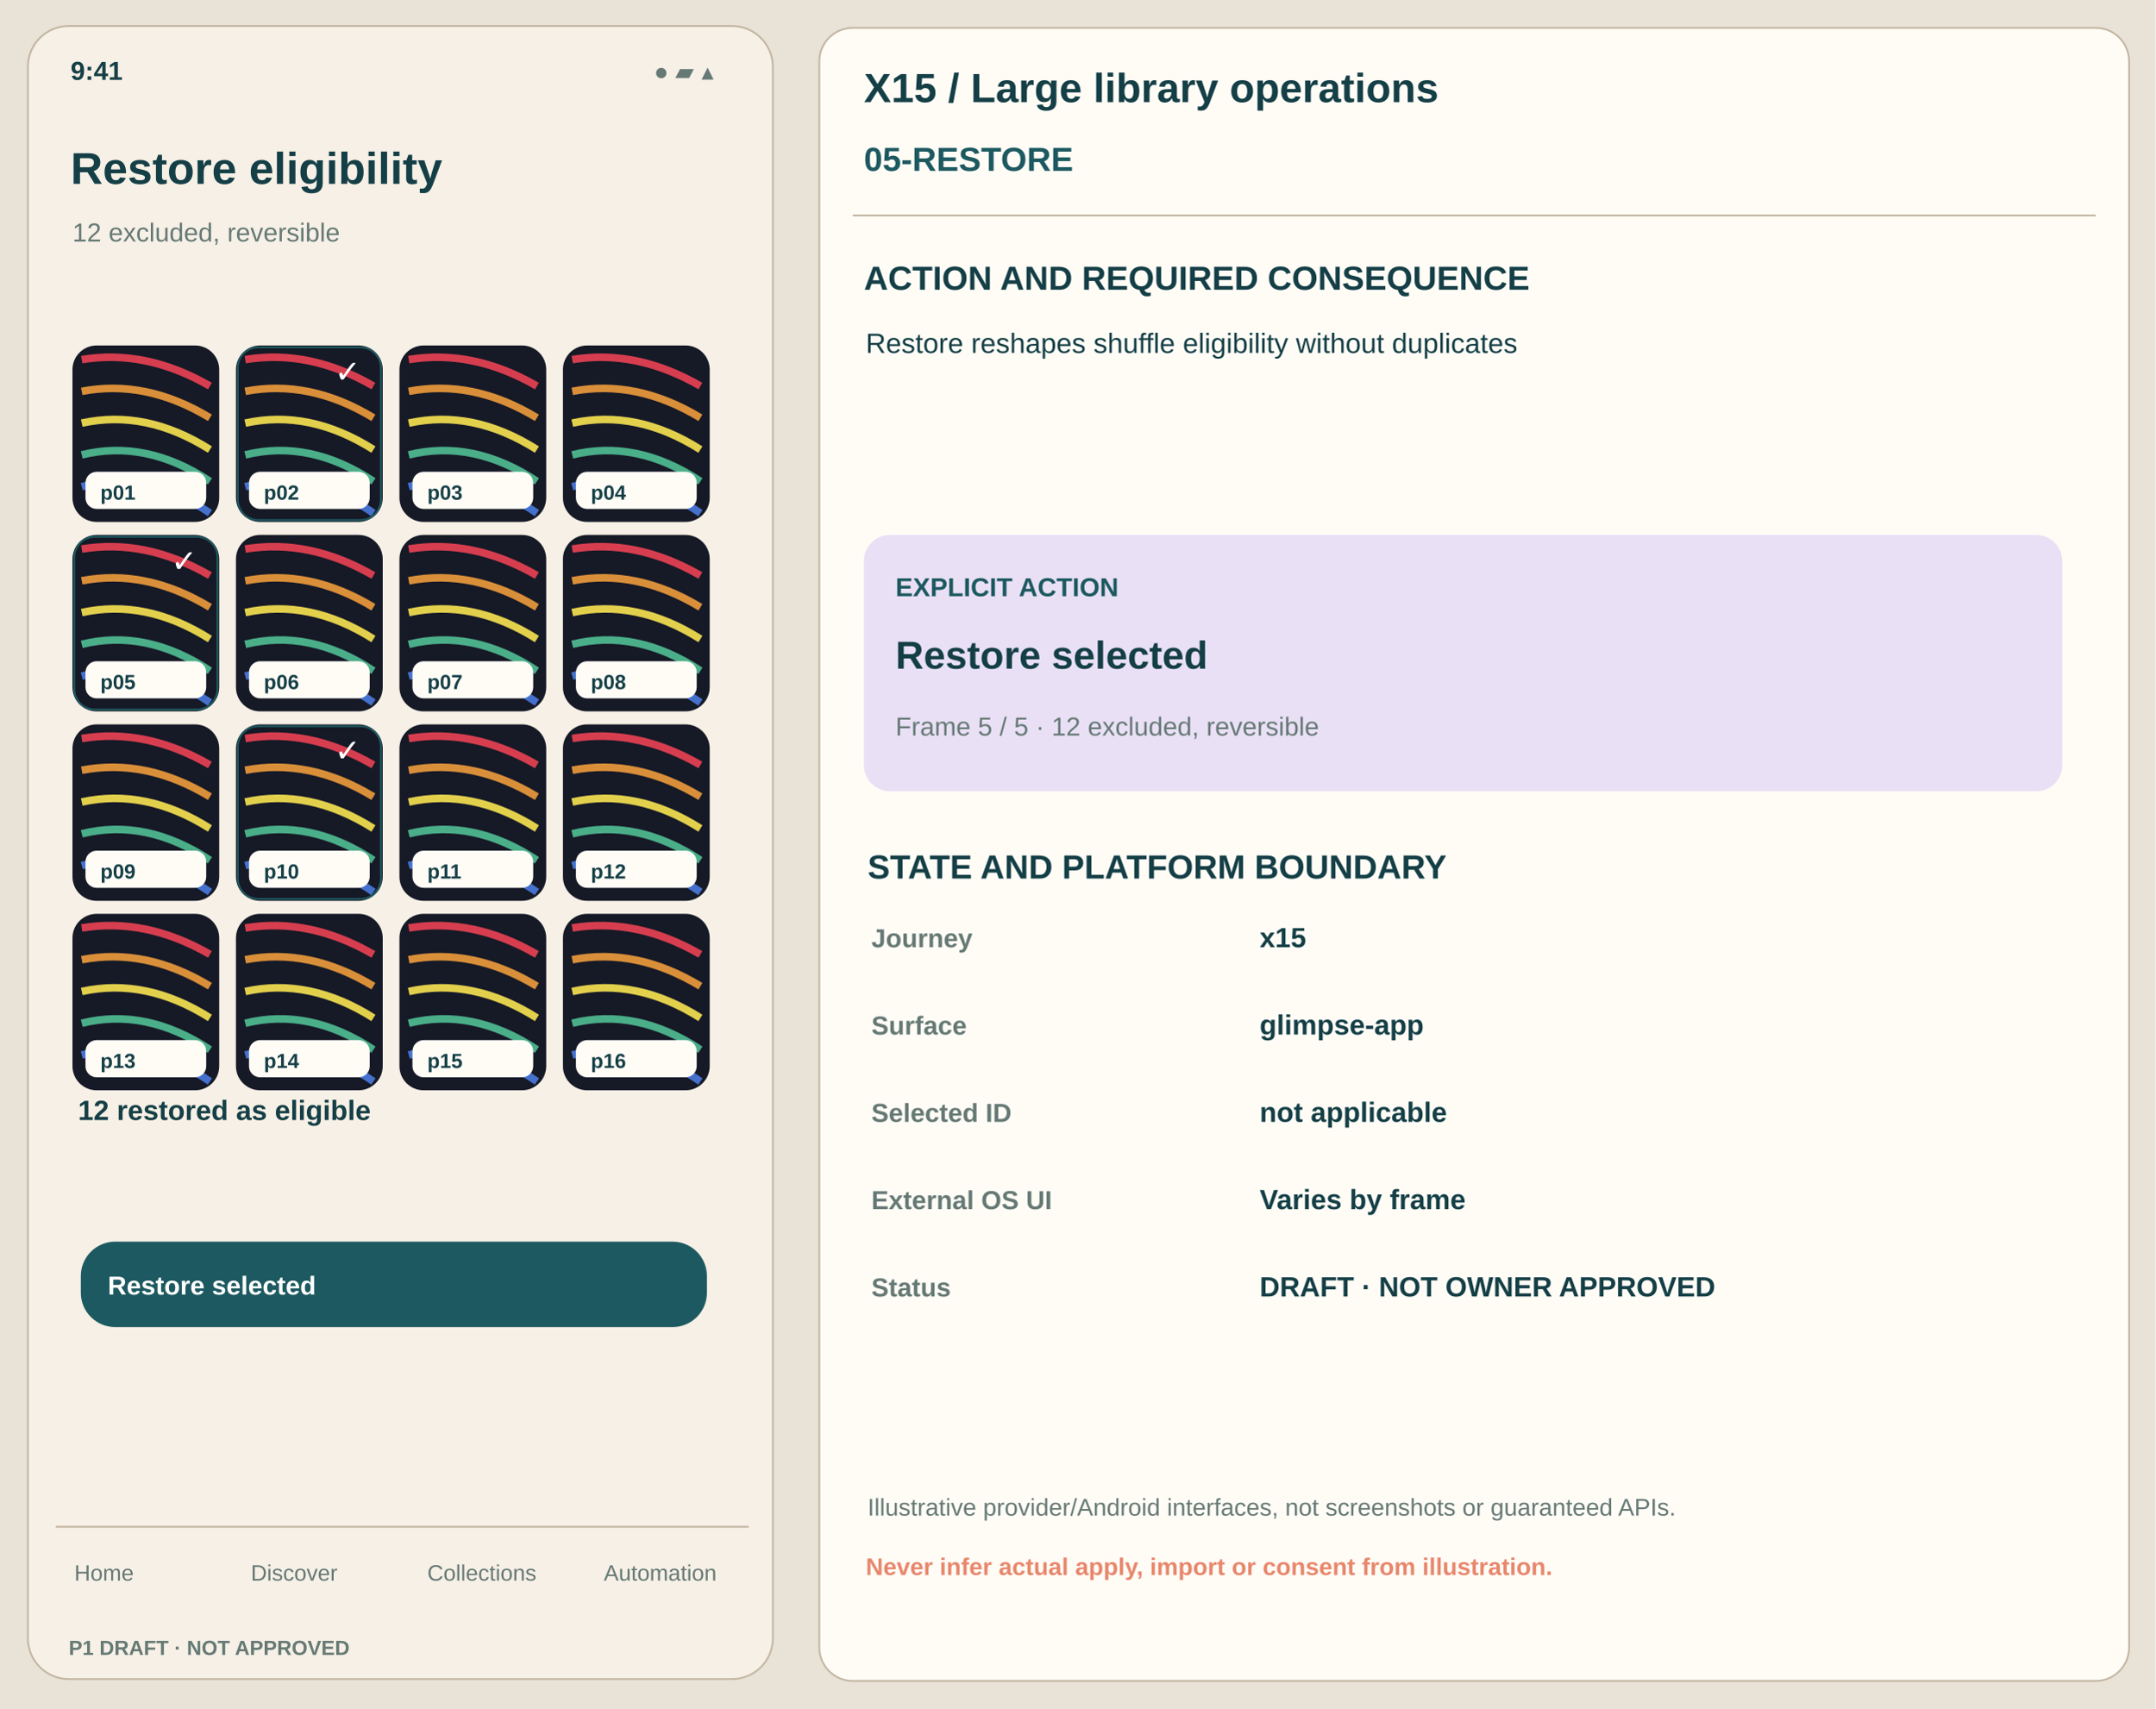
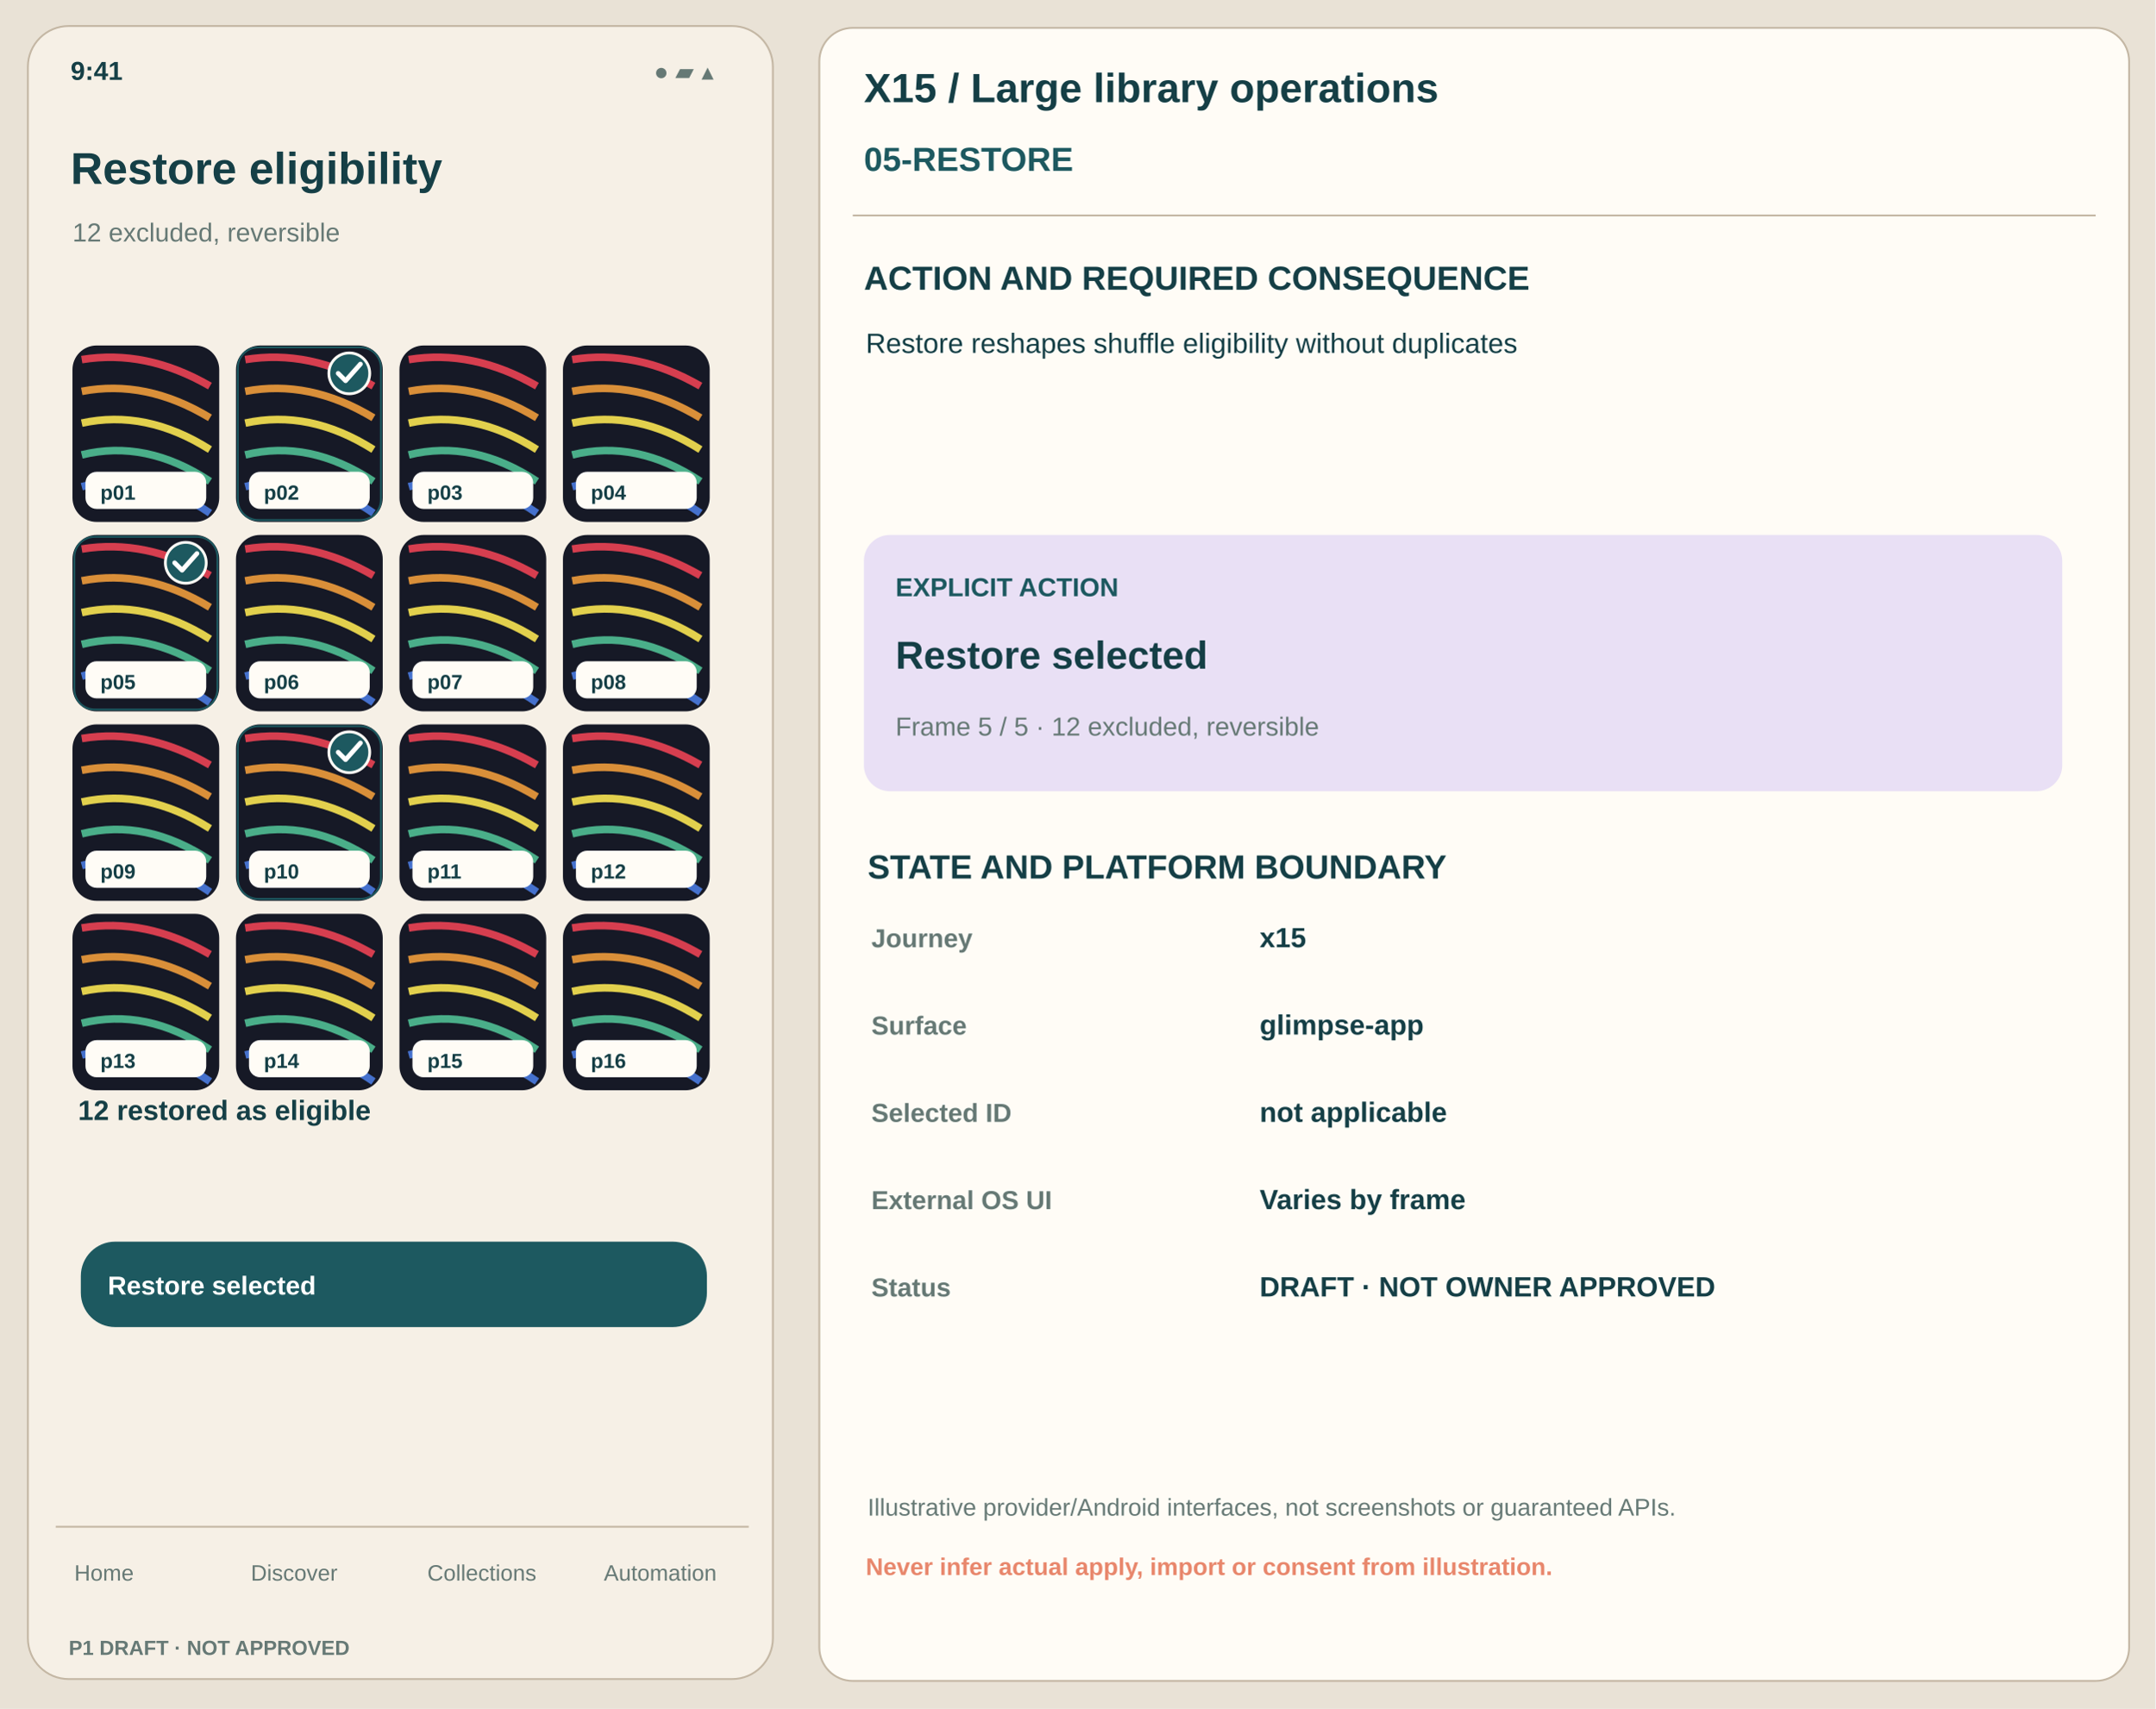
<svg xmlns="http://www.w3.org/2000/svg" viewBox="0 0 1160 920" width="1160" height="920">
  <rect x="0" y="0" width="1160" height="920" fill="#E9E2D6" rx="0" stroke="none" />
  <rect x="15" y="14" width="401" height="890" fill="#F6F0E6" rx="22" stroke="#C4B7A4" />
  <text x="38" y="43" font-family="Arial,Helvetica,sans-serif" font-size="14" font-weight="650" fill="#153F46">9:41</text>
  <text x="352" y="43" font-family="Arial,Helvetica,sans-serif" font-size="13" font-weight="450" fill="#667975">● ▰ ▴</text>
  <text x="38" y="99" font-family="Arial,Helvetica,sans-serif" font-size="24" font-weight="700" fill="#153F46">Restore eligibility</text>
  <text x="39" y="130" font-family="Arial,Helvetica,sans-serif" font-size="14" font-weight="500" fill="#667975">12 excluded, reversible</text>
  <rect x="39" y="186" width="79" height="95" fill="#161926" rx="13" stroke="none" />
  <path d="M44 193.6 Q78.5 187.9 113 207.85" stroke="#D63E4F" stroke-width="4.085" fill="none" />
  <path d="M44 210.7 Q78.5 204.05 113 224.95" stroke="#D98F39" stroke-width="4.085" fill="none" />
  <path d="M44 227.8 Q78.5 220.2 113 242.05" stroke="#E2D04D" stroke-width="4.085" fill="none" />
  <path d="M44 244.9 Q78.5 236.35 113 259.15" stroke="#4AAE89" stroke-width="4.085" fill="none" />
  <path d="M44 262 Q78.5 252.5 113 276.25" stroke="#4571CD" stroke-width="4.085" fill="none" />
  <rect x="46" y="254" width="65" height="20" fill="#FFFCF6" rx="6" stroke="none" />
  <text x="54" y="269" font-family="Arial,Helvetica,sans-serif" font-size="11" font-weight="700" fill="#153F46">p01</text>
  <rect x="127" y="186" width="79" height="95" fill="#161926" rx="13" stroke="none" />
  <path d="M132 193.6 Q166.5 187.9 201 207.85" stroke="#D63E4F" stroke-width="4.085" fill="none" />
  <path d="M132 210.7 Q166.5 204.05 201 224.95" stroke="#D98F39" stroke-width="4.085" fill="none" />
  <path d="M132 227.8 Q166.5 220.2 201 242.05" stroke="#E2D04D" stroke-width="4.085" fill="none" />
  <path d="M132 244.9 Q166.5 236.35 201 259.15" stroke="#4AAE89" stroke-width="4.085" fill="none" />
  <path d="M132 262 Q166.5 252.5 201 276.25" stroke="#4571CD" stroke-width="4.085" fill="none" />
  <rect x="134" y="254" width="65" height="20" fill="#FFFCF6" rx="6" stroke="none" />
  <text x="142" y="269" font-family="Arial,Helvetica,sans-serif" font-size="11" font-weight="700" fill="#153F46">p02</text>
  <rect x="128" y="187" width="77" height="93" fill="none" rx="11" stroke="#1D5960" />
-   <text x="180" y="206" font-family="Arial,Helvetica,sans-serif" font-size="17" font-weight="700" fill="white">✓</text>
+   <circle cx="188" cy="201" r="11" fill="#1D5960" stroke="#FFFCF6" stroke-width="1.5" aria-label="Selected" />
+   <path d="M182 201 l4 4 8 -9" stroke="#FFFFFF" stroke-width="2.5" stroke-linecap="round" stroke-linejoin="round" fill="none" />
  <rect x="215" y="186" width="79" height="95" fill="#161926" rx="13" stroke="none" />
  <path d="M220 193.6 Q254.5 187.9 289 207.85" stroke="#D63E4F" stroke-width="4.085" fill="none" />
  <path d="M220 210.7 Q254.5 204.05 289 224.95" stroke="#D98F39" stroke-width="4.085" fill="none" />
  <path d="M220 227.8 Q254.5 220.2 289 242.05" stroke="#E2D04D" stroke-width="4.085" fill="none" />
  <path d="M220 244.9 Q254.5 236.35 289 259.15" stroke="#4AAE89" stroke-width="4.085" fill="none" />
  <path d="M220 262 Q254.5 252.5 289 276.25" stroke="#4571CD" stroke-width="4.085" fill="none" />
  <rect x="222" y="254" width="65" height="20" fill="#FFFCF6" rx="6" stroke="none" />
  <text x="230" y="269" font-family="Arial,Helvetica,sans-serif" font-size="11" font-weight="700" fill="#153F46">p03</text>
  <rect x="303" y="186" width="79" height="95" fill="#161926" rx="13" stroke="none" />
  <path d="M308 193.6 Q342.5 187.9 377 207.85" stroke="#D63E4F" stroke-width="4.085" fill="none" />
  <path d="M308 210.7 Q342.5 204.05 377 224.95" stroke="#D98F39" stroke-width="4.085" fill="none" />
  <path d="M308 227.8 Q342.5 220.2 377 242.05" stroke="#E2D04D" stroke-width="4.085" fill="none" />
  <path d="M308 244.9 Q342.5 236.35 377 259.15" stroke="#4AAE89" stroke-width="4.085" fill="none" />
  <path d="M308 262 Q342.5 252.5 377 276.25" stroke="#4571CD" stroke-width="4.085" fill="none" />
  <rect x="310" y="254" width="65" height="20" fill="#FFFCF6" rx="6" stroke="none" />
  <text x="318" y="269" font-family="Arial,Helvetica,sans-serif" font-size="11" font-weight="700" fill="#153F46">p04</text>
  <rect x="39" y="288" width="79" height="95" fill="#161926" rx="13" stroke="none" />
  <path d="M44 295.6 Q78.5 289.9 113 309.85" stroke="#D63E4F" stroke-width="4.085" fill="none" />
  <path d="M44 312.7 Q78.5 306.05 113 326.95" stroke="#D98F39" stroke-width="4.085" fill="none" />
  <path d="M44 329.8 Q78.5 322.2 113 344.05" stroke="#E2D04D" stroke-width="4.085" fill="none" />
  <path d="M44 346.9 Q78.5 338.35 113 361.15" stroke="#4AAE89" stroke-width="4.085" fill="none" />
  <path d="M44 364 Q78.5 354.5 113 378.25" stroke="#4571CD" stroke-width="4.085" fill="none" />
  <rect x="46" y="356" width="65" height="20" fill="#FFFCF6" rx="6" stroke="none" />
  <text x="54" y="371" font-family="Arial,Helvetica,sans-serif" font-size="11" font-weight="700" fill="#153F46">p05</text>
  <rect x="40" y="289" width="77" height="93" fill="none" rx="11" stroke="#1D5960" />
-   <text x="92" y="308" font-family="Arial,Helvetica,sans-serif" font-size="17" font-weight="700" fill="white">✓</text>
+   <circle cx="100" cy="303" r="11" fill="#1D5960" stroke="#FFFCF6" stroke-width="1.5" aria-label="Selected" />
+   <path d="M94 303 l4 4 8 -9" stroke="#FFFFFF" stroke-width="2.5" stroke-linecap="round" stroke-linejoin="round" fill="none" />
  <rect x="127" y="288" width="79" height="95" fill="#161926" rx="13" stroke="none" />
  <path d="M132 295.6 Q166.5 289.9 201 309.85" stroke="#D63E4F" stroke-width="4.085" fill="none" />
  <path d="M132 312.7 Q166.5 306.05 201 326.95" stroke="#D98F39" stroke-width="4.085" fill="none" />
  <path d="M132 329.8 Q166.5 322.2 201 344.05" stroke="#E2D04D" stroke-width="4.085" fill="none" />
  <path d="M132 346.9 Q166.5 338.35 201 361.15" stroke="#4AAE89" stroke-width="4.085" fill="none" />
  <path d="M132 364 Q166.5 354.5 201 378.25" stroke="#4571CD" stroke-width="4.085" fill="none" />
  <rect x="134" y="356" width="65" height="20" fill="#FFFCF6" rx="6" stroke="none" />
  <text x="142" y="371" font-family="Arial,Helvetica,sans-serif" font-size="11" font-weight="700" fill="#153F46">p06</text>
  <rect x="215" y="288" width="79" height="95" fill="#161926" rx="13" stroke="none" />
  <path d="M220 295.6 Q254.5 289.9 289 309.85" stroke="#D63E4F" stroke-width="4.085" fill="none" />
  <path d="M220 312.7 Q254.5 306.05 289 326.95" stroke="#D98F39" stroke-width="4.085" fill="none" />
  <path d="M220 329.8 Q254.5 322.2 289 344.05" stroke="#E2D04D" stroke-width="4.085" fill="none" />
  <path d="M220 346.9 Q254.5 338.35 289 361.15" stroke="#4AAE89" stroke-width="4.085" fill="none" />
  <path d="M220 364 Q254.5 354.5 289 378.25" stroke="#4571CD" stroke-width="4.085" fill="none" />
  <rect x="222" y="356" width="65" height="20" fill="#FFFCF6" rx="6" stroke="none" />
  <text x="230" y="371" font-family="Arial,Helvetica,sans-serif" font-size="11" font-weight="700" fill="#153F46">p07</text>
  <rect x="303" y="288" width="79" height="95" fill="#161926" rx="13" stroke="none" />
  <path d="M308 295.6 Q342.5 289.9 377 309.85" stroke="#D63E4F" stroke-width="4.085" fill="none" />
  <path d="M308 312.7 Q342.5 306.05 377 326.95" stroke="#D98F39" stroke-width="4.085" fill="none" />
  <path d="M308 329.8 Q342.5 322.2 377 344.05" stroke="#E2D04D" stroke-width="4.085" fill="none" />
  <path d="M308 346.9 Q342.5 338.35 377 361.15" stroke="#4AAE89" stroke-width="4.085" fill="none" />
  <path d="M308 364 Q342.5 354.5 377 378.25" stroke="#4571CD" stroke-width="4.085" fill="none" />
  <rect x="310" y="356" width="65" height="20" fill="#FFFCF6" rx="6" stroke="none" />
  <text x="318" y="371" font-family="Arial,Helvetica,sans-serif" font-size="11" font-weight="700" fill="#153F46">p08</text>
  <rect x="39" y="390" width="79" height="95" fill="#161926" rx="13" stroke="none" />
  <path d="M44 397.6 Q78.5 391.9 113 411.85" stroke="#D63E4F" stroke-width="4.085" fill="none" />
  <path d="M44 414.7 Q78.5 408.05 113 428.95" stroke="#D98F39" stroke-width="4.085" fill="none" />
  <path d="M44 431.8 Q78.5 424.2 113 446.05" stroke="#E2D04D" stroke-width="4.085" fill="none" />
  <path d="M44 448.9 Q78.5 440.35 113 463.15" stroke="#4AAE89" stroke-width="4.085" fill="none" />
  <path d="M44 466 Q78.5 456.5 113 480.25" stroke="#4571CD" stroke-width="4.085" fill="none" />
  <rect x="46" y="458" width="65" height="20" fill="#FFFCF6" rx="6" stroke="none" />
  <text x="54" y="473" font-family="Arial,Helvetica,sans-serif" font-size="11" font-weight="700" fill="#153F46">p09</text>
  <rect x="127" y="390" width="79" height="95" fill="#161926" rx="13" stroke="none" />
  <path d="M132 397.6 Q166.5 391.9 201 411.85" stroke="#D63E4F" stroke-width="4.085" fill="none" />
  <path d="M132 414.7 Q166.5 408.05 201 428.95" stroke="#D98F39" stroke-width="4.085" fill="none" />
  <path d="M132 431.8 Q166.5 424.2 201 446.05" stroke="#E2D04D" stroke-width="4.085" fill="none" />
  <path d="M132 448.9 Q166.5 440.35 201 463.15" stroke="#4AAE89" stroke-width="4.085" fill="none" />
  <path d="M132 466 Q166.5 456.5 201 480.25" stroke="#4571CD" stroke-width="4.085" fill="none" />
  <rect x="134" y="458" width="65" height="20" fill="#FFFCF6" rx="6" stroke="none" />
  <text x="142" y="473" font-family="Arial,Helvetica,sans-serif" font-size="11" font-weight="700" fill="#153F46">p10</text>
  <rect x="128" y="391" width="77" height="93" fill="none" rx="11" stroke="#1D5960" />
-   <text x="180" y="410" font-family="Arial,Helvetica,sans-serif" font-size="17" font-weight="700" fill="white">✓</text>
+   <circle cx="188" cy="405" r="11" fill="#1D5960" stroke="#FFFCF6" stroke-width="1.5" aria-label="Selected" />
+   <path d="M182 405 l4 4 8 -9" stroke="#FFFFFF" stroke-width="2.5" stroke-linecap="round" stroke-linejoin="round" fill="none" />
  <rect x="215" y="390" width="79" height="95" fill="#161926" rx="13" stroke="none" />
  <path d="M220 397.6 Q254.5 391.9 289 411.85" stroke="#D63E4F" stroke-width="4.085" fill="none" />
  <path d="M220 414.7 Q254.5 408.05 289 428.95" stroke="#D98F39" stroke-width="4.085" fill="none" />
  <path d="M220 431.8 Q254.5 424.2 289 446.05" stroke="#E2D04D" stroke-width="4.085" fill="none" />
  <path d="M220 448.9 Q254.5 440.35 289 463.15" stroke="#4AAE89" stroke-width="4.085" fill="none" />
  <path d="M220 466 Q254.5 456.5 289 480.25" stroke="#4571CD" stroke-width="4.085" fill="none" />
  <rect x="222" y="458" width="65" height="20" fill="#FFFCF6" rx="6" stroke="none" />
  <text x="230" y="473" font-family="Arial,Helvetica,sans-serif" font-size="11" font-weight="700" fill="#153F46">p11</text>
  <rect x="303" y="390" width="79" height="95" fill="#161926" rx="13" stroke="none" />
  <path d="M308 397.6 Q342.5 391.9 377 411.85" stroke="#D63E4F" stroke-width="4.085" fill="none" />
  <path d="M308 414.7 Q342.5 408.05 377 428.95" stroke="#D98F39" stroke-width="4.085" fill="none" />
  <path d="M308 431.8 Q342.5 424.2 377 446.05" stroke="#E2D04D" stroke-width="4.085" fill="none" />
  <path d="M308 448.9 Q342.5 440.35 377 463.15" stroke="#4AAE89" stroke-width="4.085" fill="none" />
  <path d="M308 466 Q342.5 456.5 377 480.25" stroke="#4571CD" stroke-width="4.085" fill="none" />
  <rect x="310" y="458" width="65" height="20" fill="#FFFCF6" rx="6" stroke="none" />
  <text x="318" y="473" font-family="Arial,Helvetica,sans-serif" font-size="11" font-weight="700" fill="#153F46">p12</text>
  <rect x="39" y="492" width="79" height="95" fill="#161926" rx="13" stroke="none" />
  <path d="M44 499.6 Q78.5 493.9 113 513.85" stroke="#D63E4F" stroke-width="4.085" fill="none" />
  <path d="M44 516.7 Q78.5 510.05 113 530.95" stroke="#D98F39" stroke-width="4.085" fill="none" />
  <path d="M44 533.8 Q78.5 526.2 113 548.05" stroke="#E2D04D" stroke-width="4.085" fill="none" />
  <path d="M44 550.9 Q78.5 542.35 113 565.15" stroke="#4AAE89" stroke-width="4.085" fill="none" />
  <path d="M44 568 Q78.5 558.5 113 582.25" stroke="#4571CD" stroke-width="4.085" fill="none" />
  <rect x="46" y="560" width="65" height="20" fill="#FFFCF6" rx="6" stroke="none" />
  <text x="54" y="575" font-family="Arial,Helvetica,sans-serif" font-size="11" font-weight="700" fill="#153F46">p13</text>
  <rect x="127" y="492" width="79" height="95" fill="#161926" rx="13" stroke="none" />
  <path d="M132 499.6 Q166.5 493.9 201 513.85" stroke="#D63E4F" stroke-width="4.085" fill="none" />
  <path d="M132 516.7 Q166.5 510.05 201 530.95" stroke="#D98F39" stroke-width="4.085" fill="none" />
  <path d="M132 533.8 Q166.5 526.2 201 548.05" stroke="#E2D04D" stroke-width="4.085" fill="none" />
  <path d="M132 550.9 Q166.5 542.35 201 565.15" stroke="#4AAE89" stroke-width="4.085" fill="none" />
  <path d="M132 568 Q166.5 558.5 201 582.25" stroke="#4571CD" stroke-width="4.085" fill="none" />
  <rect x="134" y="560" width="65" height="20" fill="#FFFCF6" rx="6" stroke="none" />
  <text x="142" y="575" font-family="Arial,Helvetica,sans-serif" font-size="11" font-weight="700" fill="#153F46">p14</text>
  <rect x="215" y="492" width="79" height="95" fill="#161926" rx="13" stroke="none" />
  <path d="M220 499.6 Q254.5 493.9 289 513.85" stroke="#D63E4F" stroke-width="4.085" fill="none" />
  <path d="M220 516.7 Q254.5 510.05 289 530.95" stroke="#D98F39" stroke-width="4.085" fill="none" />
  <path d="M220 533.8 Q254.5 526.2 289 548.05" stroke="#E2D04D" stroke-width="4.085" fill="none" />
  <path d="M220 550.9 Q254.5 542.35 289 565.15" stroke="#4AAE89" stroke-width="4.085" fill="none" />
  <path d="M220 568 Q254.5 558.5 289 582.25" stroke="#4571CD" stroke-width="4.085" fill="none" />
  <rect x="222" y="560" width="65" height="20" fill="#FFFCF6" rx="6" stroke="none" />
  <text x="230" y="575" font-family="Arial,Helvetica,sans-serif" font-size="11" font-weight="700" fill="#153F46">p15</text>
  <rect x="303" y="492" width="79" height="95" fill="#161926" rx="13" stroke="none" />
  <path d="M308 499.6 Q342.5 493.9 377 513.85" stroke="#D63E4F" stroke-width="4.085" fill="none" />
  <path d="M308 516.7 Q342.5 510.05 377 530.95" stroke="#D98F39" stroke-width="4.085" fill="none" />
  <path d="M308 533.8 Q342.5 526.2 377 548.05" stroke="#E2D04D" stroke-width="4.085" fill="none" />
  <path d="M308 550.9 Q342.5 542.35 377 565.15" stroke="#4AAE89" stroke-width="4.085" fill="none" />
  <path d="M308 568 Q342.5 558.5 377 582.25" stroke="#4571CD" stroke-width="4.085" fill="none" />
  <rect x="310" y="560" width="65" height="20" fill="#FFFCF6" rx="6" stroke="none" />
  <text x="318" y="575" font-family="Arial,Helvetica,sans-serif" font-size="11" font-weight="700" fill="#153F46">p16</text>
  <text x="42" y="603" font-family="Arial,Helvetica,sans-serif" font-size="15" font-weight="650" fill="#153F46">12 restored as eligible</text>
  <rect x="44" y="669" width="336" height="45" fill="#1D5960" rx="18" stroke="#1D5960" />
  <text x="58" y="697" font-family="Arial,Helvetica,sans-serif" font-size="14" font-weight="700" fill="white">Restore selected</text>
  <path d="M30 822 H403" stroke="#C4B7A4" />
  <text x="40" y="851" font-family="Arial,Helvetica,sans-serif" font-size="12" font-weight="500" fill="#667975">Home</text>
  <text x="135" y="851" font-family="Arial,Helvetica,sans-serif" font-size="12" font-weight="500" fill="#667975">Discover</text>
  <text x="230" y="851" font-family="Arial,Helvetica,sans-serif" font-size="12" font-weight="500" fill="#667975">Collections</text>
  <text x="325" y="851" font-family="Arial,Helvetica,sans-serif" font-size="12" font-weight="500" fill="#667975">Automation</text>
  <text x="37" y="891" font-family="Arial,Helvetica,sans-serif" font-size="11" font-weight="700" fill="#667975">P1 DRAFT · NOT APPROVED</text>
  <rect x="441" y="15" width="705" height="890" fill="#FFFCF6" rx="18" stroke="#C4B7A4" />
  <text x="465" y="55" font-family="Arial,Helvetica,sans-serif" font-size="22" font-weight="700" fill="#153F46">X15 / Large library operations</text>
  <text x="465" y="92" font-family="Arial,Helvetica,sans-serif" font-size="18" font-weight="700" fill="#1D5960">05-RESTORE</text>
  <path d="M459 116 H1128" stroke="#C4B7A4" />
  <text x="465" y="156" font-family="Arial,Helvetica,sans-serif" font-size="18" font-weight="700" fill="#153F46">ACTION AND REQUIRED CONSEQUENCE</text>
  <text x="466" y="190" font-family="Arial,Helvetica,sans-serif" font-size="15" font-weight="450" fill="#153F46">Restore reshapes shuffle eligibility without duplicates</text>
  <rect x="465" y="288" width="645" height="138" fill="#E9E0F5" rx="14" stroke="none" />
  <text x="482" y="321" font-family="Arial,Helvetica,sans-serif" font-size="14" font-weight="700" fill="#1D5960">EXPLICIT ACTION</text>
  <text x="482" y="360" font-family="Arial,Helvetica,sans-serif" font-size="21" font-weight="700" fill="#153F46">Restore selected</text>
  <text x="482" y="396" font-family="Arial,Helvetica,sans-serif" font-size="14" font-weight="470" fill="#667975">Frame 5 / 5 · 12 excluded, reversible</text>
  <text x="467" y="473" font-family="Arial,Helvetica,sans-serif" font-size="18" font-weight="700" fill="#153F46">STATE AND PLATFORM BOUNDARY</text>
  <text x="469" y="510" font-family="Arial,Helvetica,sans-serif" font-size="14" font-weight="650" fill="#667975">Journey</text>
  <text x="678" y="510" font-family="Arial,Helvetica,sans-serif" font-size="15" font-weight="570" fill="#153F46">x15</text>
  <text x="469" y="557" font-family="Arial,Helvetica,sans-serif" font-size="14" font-weight="650" fill="#667975">Surface</text>
  <text x="678" y="557" font-family="Arial,Helvetica,sans-serif" font-size="15" font-weight="570" fill="#153F46">glimpse-app</text>
  <text x="469" y="604" font-family="Arial,Helvetica,sans-serif" font-size="14" font-weight="650" fill="#667975">Selected ID</text>
  <text x="678" y="604" font-family="Arial,Helvetica,sans-serif" font-size="15" font-weight="570" fill="#153F46">not applicable</text>
  <text x="469" y="651" font-family="Arial,Helvetica,sans-serif" font-size="14" font-weight="650" fill="#667975">External OS UI</text>
  <text x="678" y="651" font-family="Arial,Helvetica,sans-serif" font-size="15" font-weight="570" fill="#153F46">Varies by frame</text>
  <text x="469" y="698" font-family="Arial,Helvetica,sans-serif" font-size="14" font-weight="650" fill="#667975">Status</text>
  <text x="678" y="698" font-family="Arial,Helvetica,sans-serif" font-size="15" font-weight="570" fill="#153F46">DRAFT · NOT OWNER APPROVED</text>
  <text x="467" y="816" font-family="Arial,Helvetica,sans-serif" font-size="13" font-weight="460" fill="#667975">Illustrative provider/Android interfaces, not screenshots or guaranteed APIs.</text>
  <text x="466" y="848" font-family="Arial,Helvetica,sans-serif" font-size="13" font-weight="700" fill="#E8876C">Never infer actual apply, import or consent from illustration.</text>
</svg>
